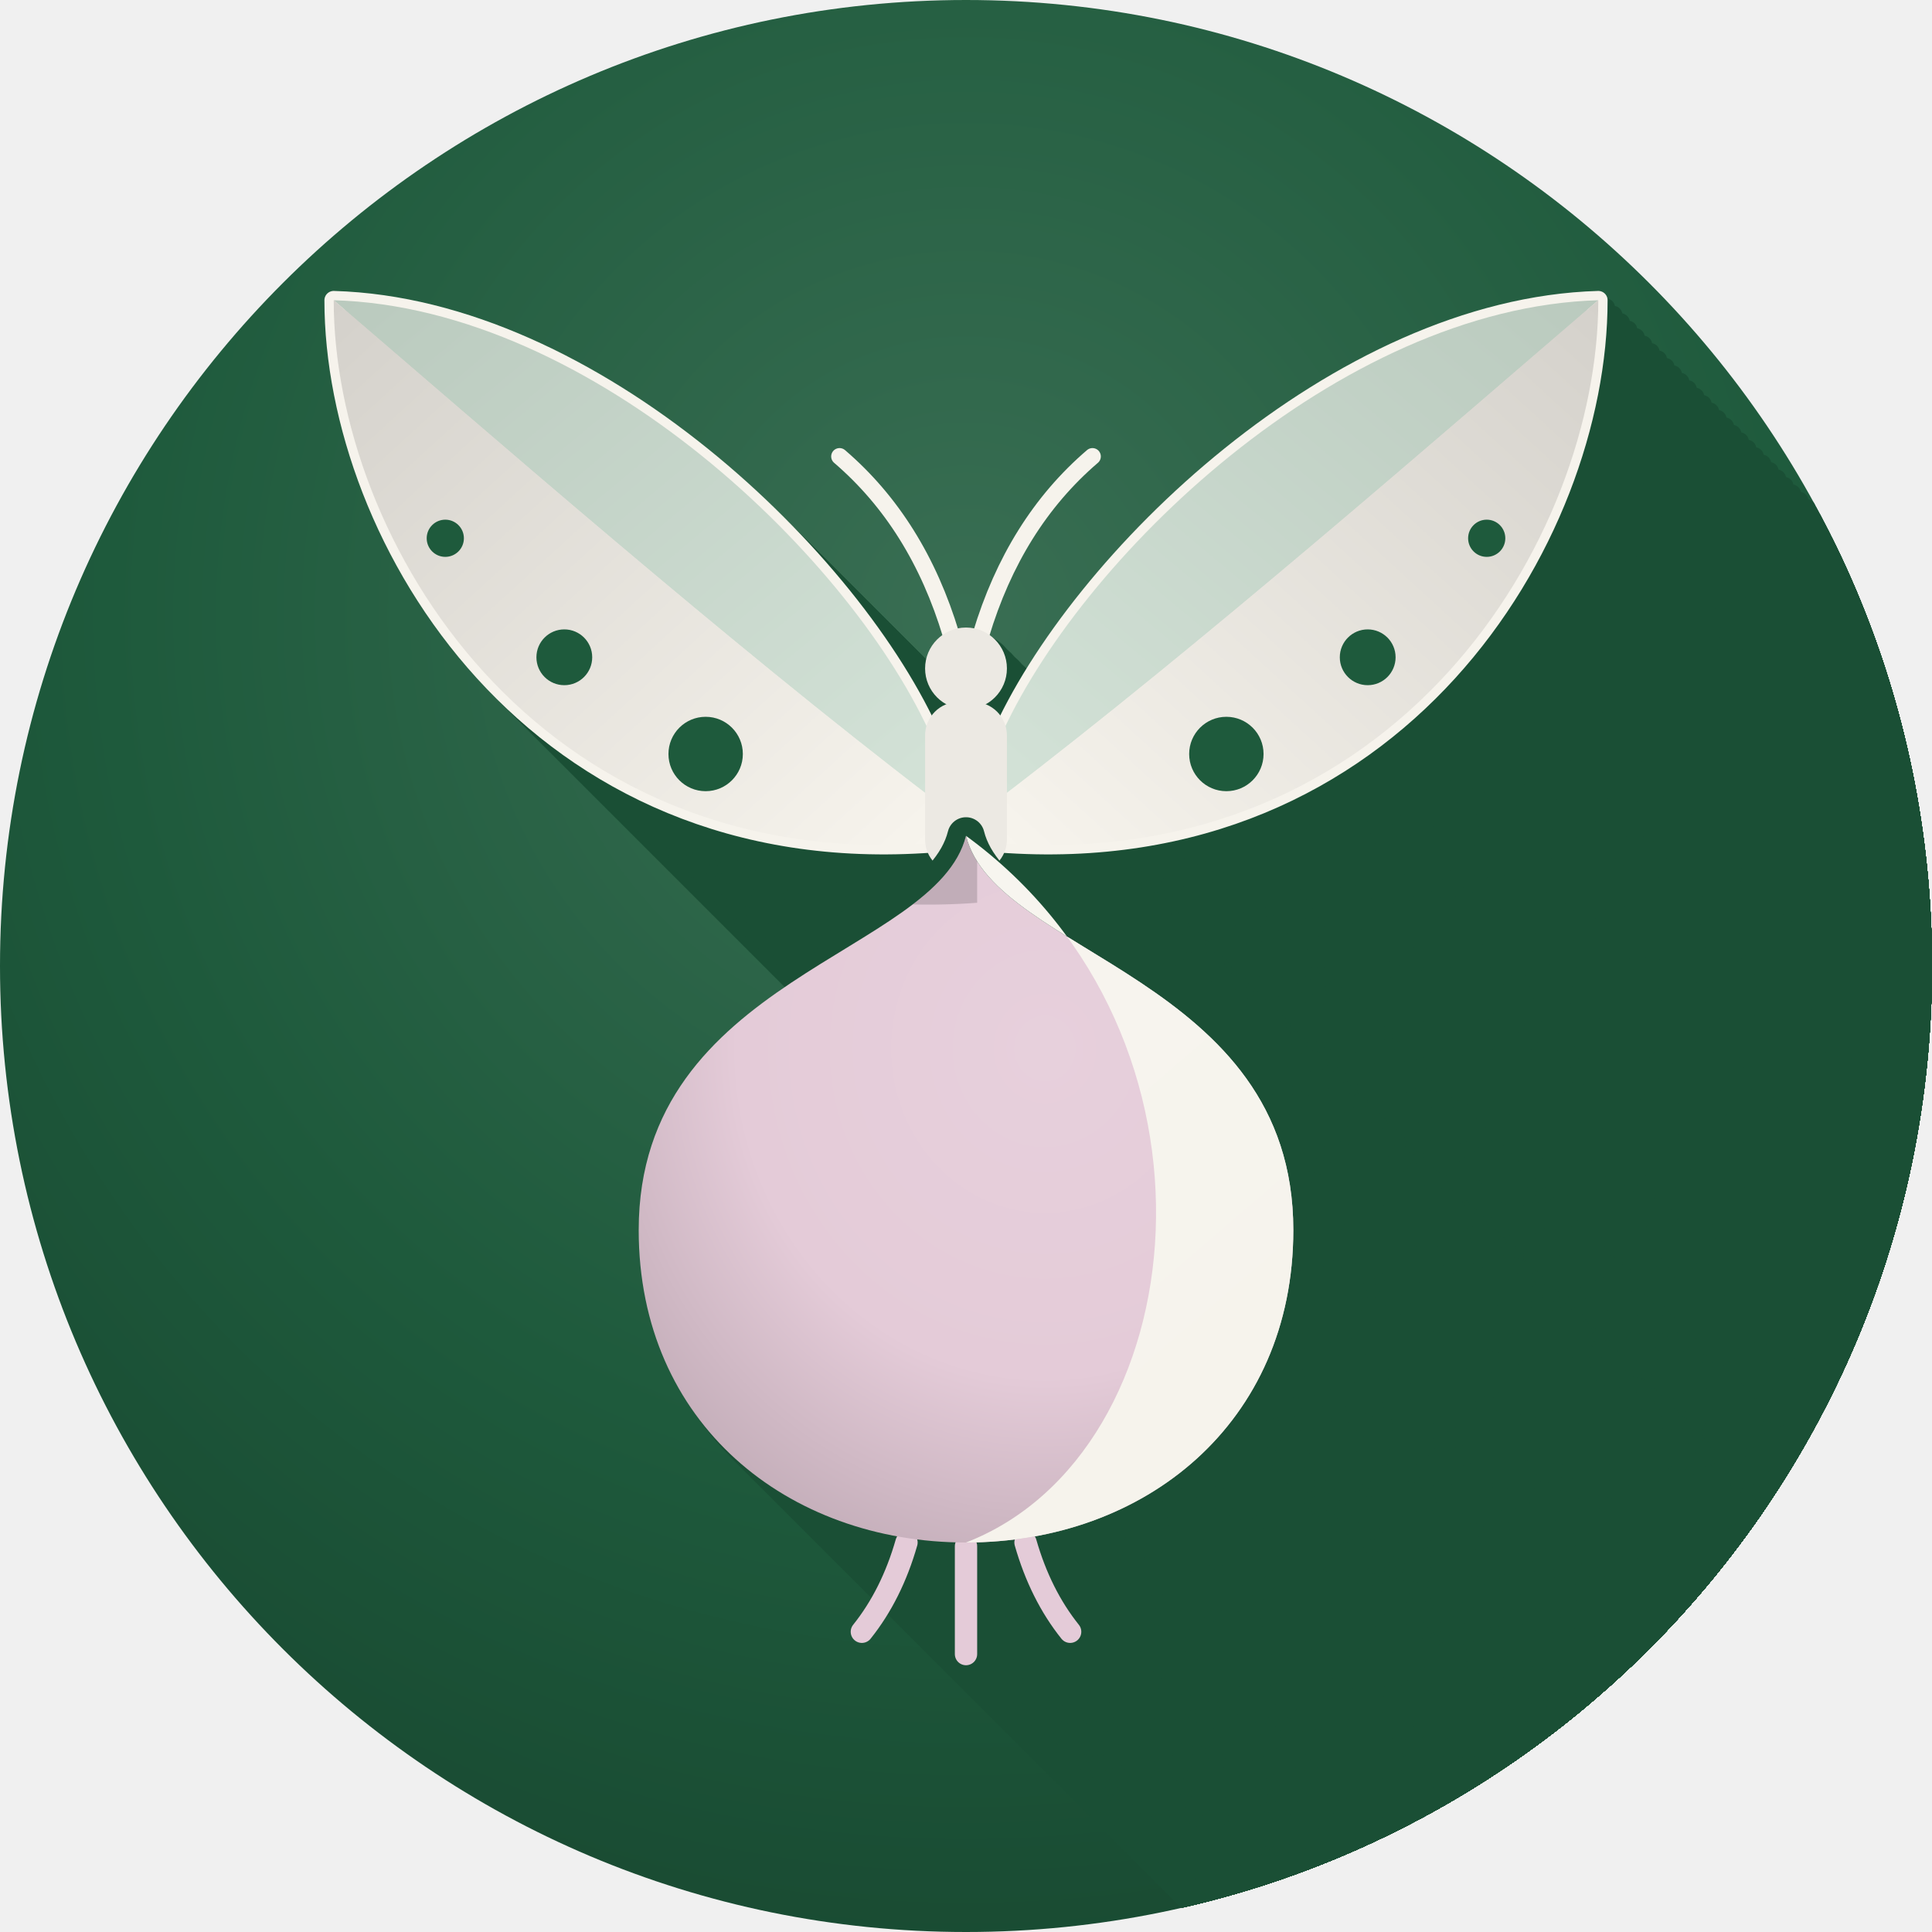
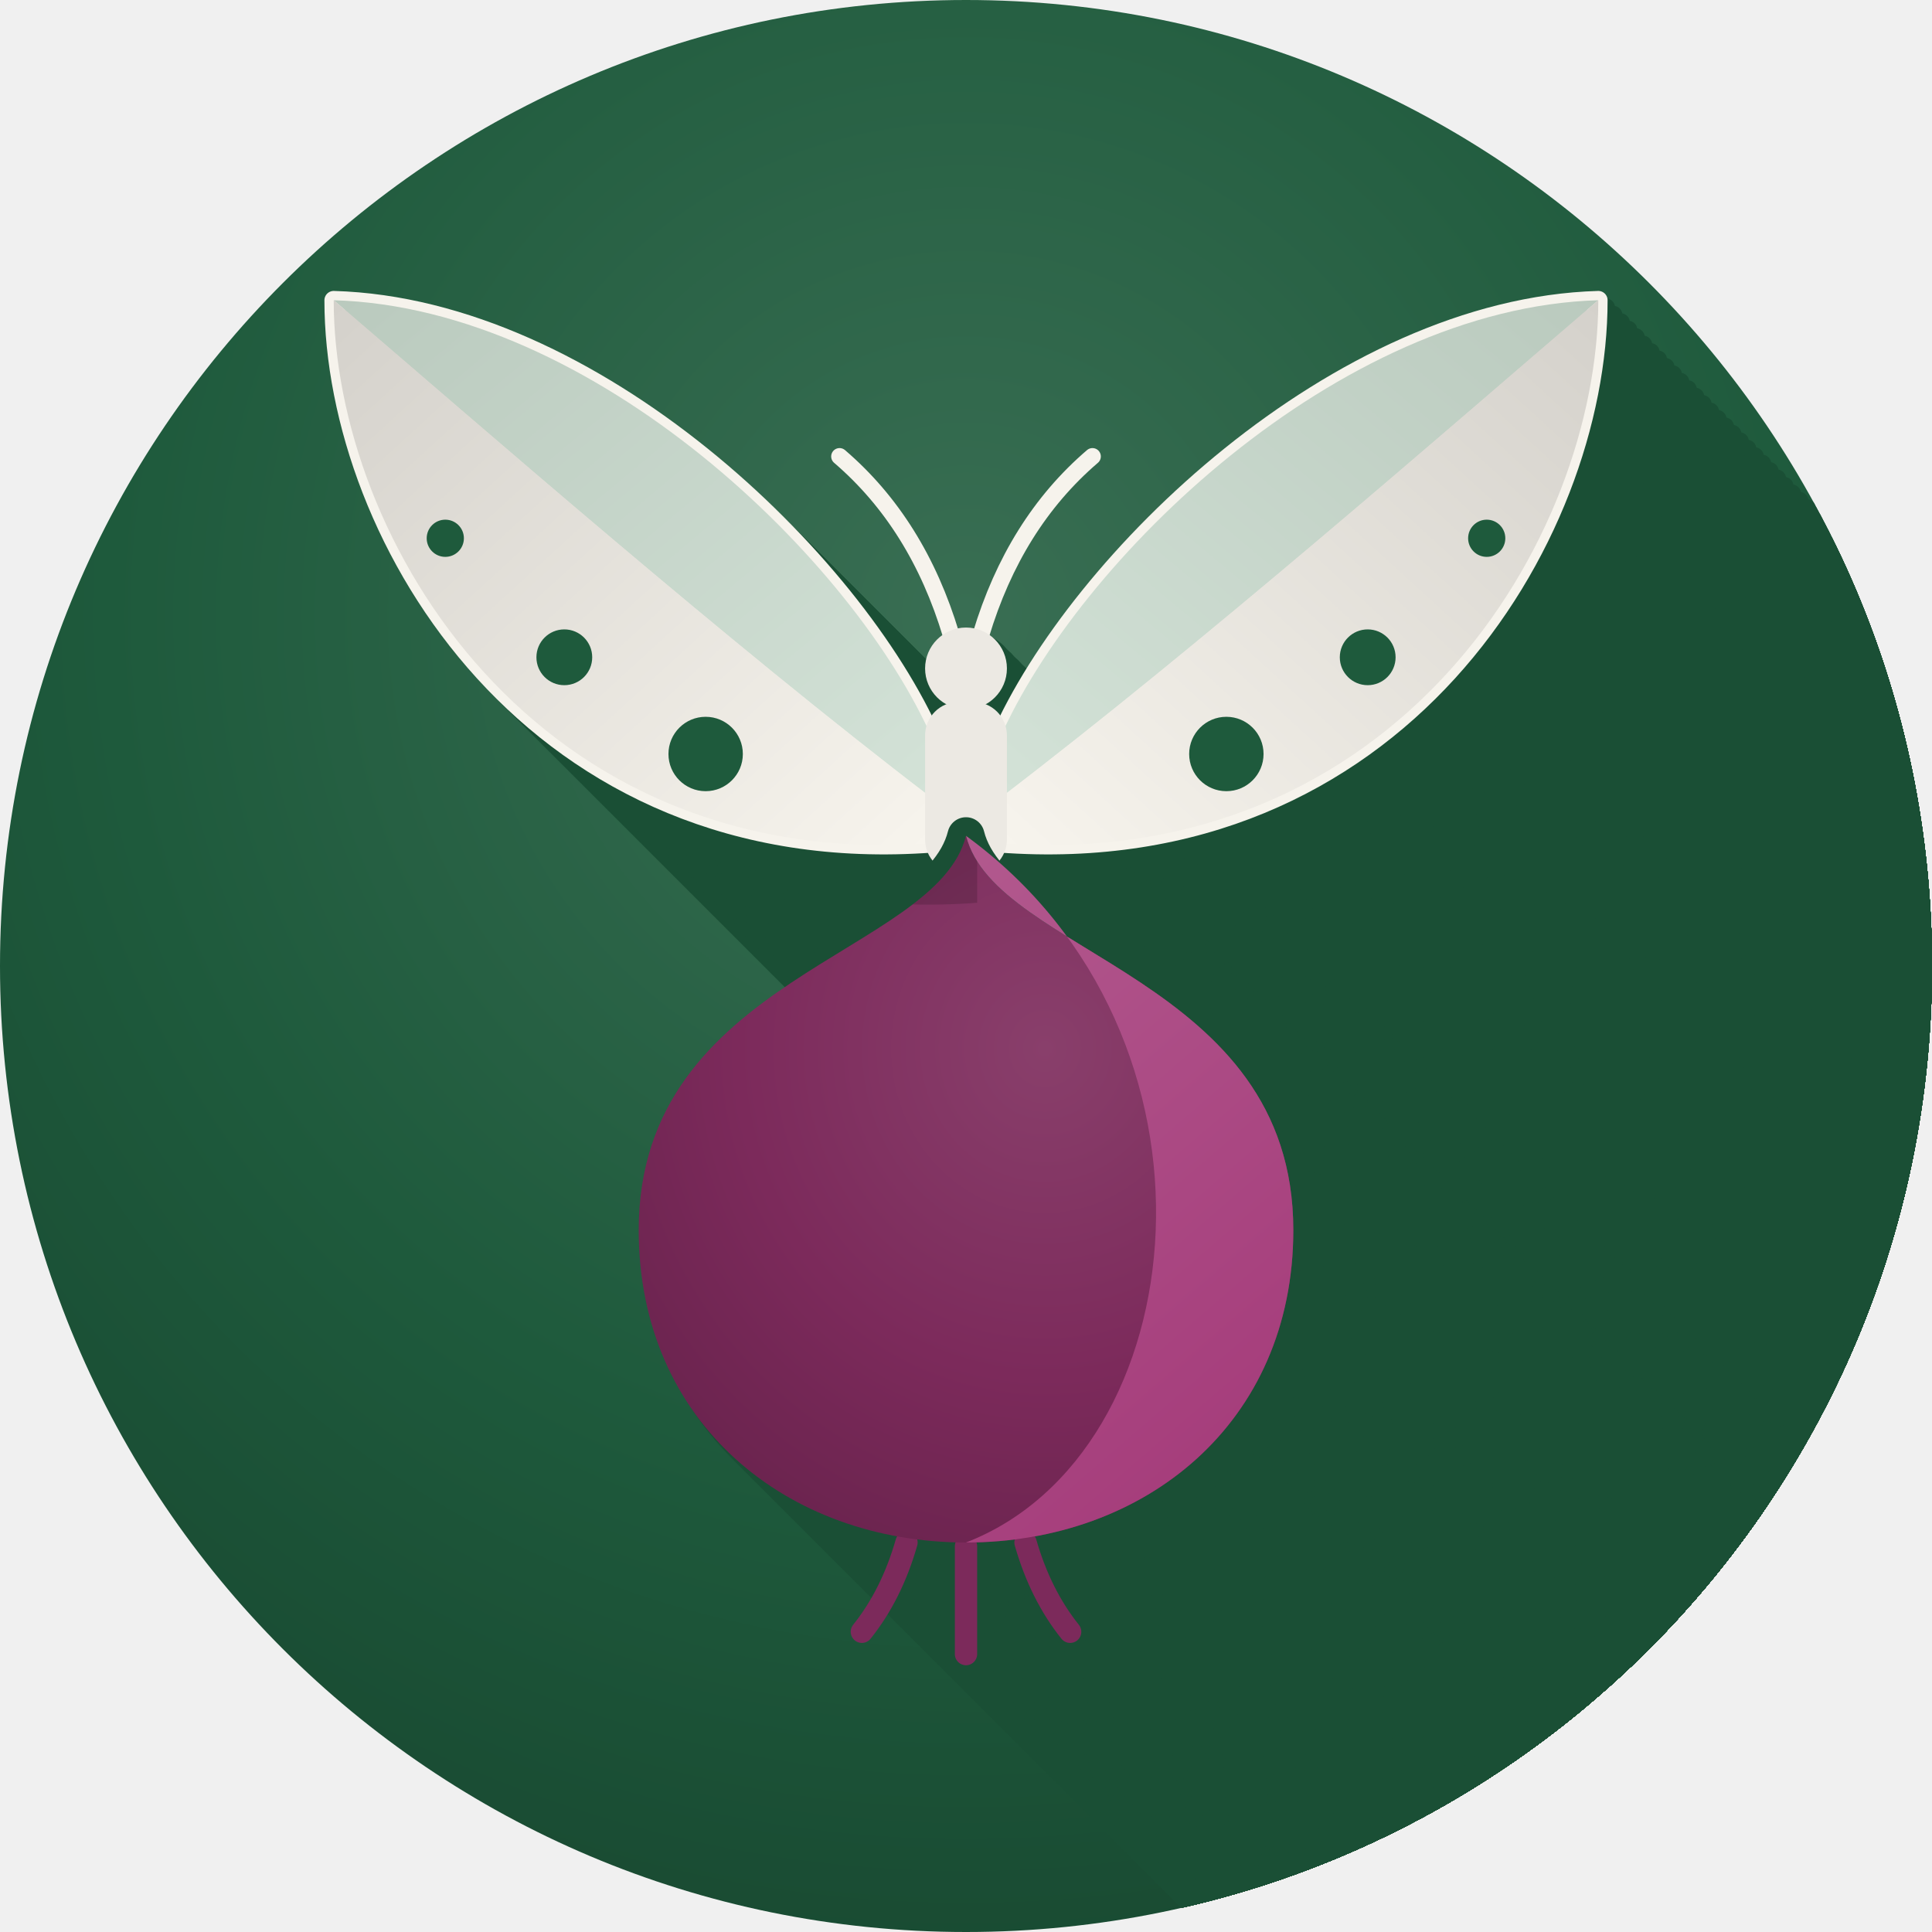
<svg xmlns="http://www.w3.org/2000/svg" viewBox="0 0 512 512" width="512" height="512">
  <defs>
    <radialGradient id="gD" cx="0.5" cy="0.32" r="0.8">
      <stop offset="0" stop-color="#396E53" />
      <stop offset="0.55" stop-color="#1E5A3C" />
      <stop offset="1" stop-color="#17442E" />
    </radialGradient>
  </defs>
  <circle cx="256.0" cy="256.0" r="256.0" fill="url(#gD)" />
  <defs>
    <clipPath id="cD">
      <circle cx="256.0" cy="256.0" r="256.0" />
    </clipPath>
  </defs>
  <g clip-path="url(#cD)">
    <g transform="translate(3.67 -15.06) scale(0.98567)">
      <defs>
        <linearGradient id="gWd" x1="1" y1="1" x2="0" y2="0">
          <stop offset="0" stop-color="#F7F4ED" />
          <stop offset="1" stop-color="#D4D1CB" />
        </linearGradient>
        <linearGradient id="gWl" x1="1" y1="1" x2="0" y2="0">
          <stop offset="0" stop-color="#D3E2D7" />
          <stop offset="1" stop-color="#BACABE" />
        </linearGradient>
        <radialGradient id="gB" cx="0.62" cy="0.30" r="0.85">
-           <stop offset="0" stop-color="#E7D0DC" />
-           <stop offset="0.55" stop-color="#E4CBD8" />
-           <stop offset="1" stop-color="#BBA6B1" />
+           <stop offset="0" stop-color="#893F6B" />
+           <stop offset="0.55" stop-color="#7C2A5B" />
+           <stop offset="1" stop-color="#66224B" />
        </radialGradient>
        <linearGradient id="gBl" x1="0" y1="0" x2="0.4" y2="1">
-           <stop offset="0" stop-color="#F7F5EF" />
-           <stop offset="1" stop-color="#F6F3EC" />
+           <stop offset="0" stop-color="#B2598E" />
+           <stop offset="1" stop-color="#A63E7C" />
        </linearGradient>
        <radialGradient id="gS" cx="0.5" cy="0" r="0.6">
          <stop offset="0" stop-color="#000" stop-opacity="0.22" />
          <stop offset="1" stop-color="#000" stop-opacity="0" />
        </radialGradient>
        <radialGradient id="gH" cx="0.68" cy="0.28" r="0.35">
          <stop offset="0" stop-color="#FFF" stop-opacity="0.16" />
          <stop offset="1" stop-color="#FFF" stop-opacity="0" />
        </radialGradient>
        <clipPath id="cB">
          <path d="M 256 240 C 264 272, 344 278, 344 346 C 344 398, 304 430, 256 430 C 208 430, 168 398, 168 346 C 168 278, 248 272, 256 240 Z" />
        </clipPath>
        <g id="silW">
          <path d="M 247 214 C 226 166, 156 98, 86 96 C 86 160, 140 250, 247 242 Z" stroke-width="5" stroke-linejoin="round" />
          <g transform="translate(512 0) scale(-1 1)">
            <path d="M 247 214 C 226 166, 156 98, 86 96 C 86 160, 140 250, 247 242 Z" stroke-width="5" stroke-linejoin="round" />
          </g>
        </g>
        <g id="sil">
          <use href="#silW" />
          <rect x="245" y="204" width="22" height="46" rx="9" />
          <path d="M 256 240 C 264 272, 344 278, 344 346 C 344 398, 304 430, 256 430 C 208 430, 168 398, 168 346 C 168 278, 248 272, 256 240 Z" />
          <circle cx="256" cy="195" r="11" />
        </g>
        <mask id="mW" maskUnits="userSpaceOnUse" x="0" y="0" width="512" height="512">
          <rect width="512" height="512" fill="#fff" />
          <path d="M 256 240 C 264 272, 344 278, 344 346 C 344 398, 304 430, 256 430 C 208 430, 168 398, 168 346 C 168 278, 248 272, 256 240 Z" fill="#000" stroke="#000" stroke-width="10" stroke-linejoin="round" />
        </mask>
      </defs>
      <g fill="#1A4F35" stroke="#1A4F35">
        <use href="#sil" transform="translate(2 2)" />
        <use href="#sil" transform="translate(4 4)" />
        <use href="#sil" transform="translate(6 6)" />
        <use href="#sil" transform="translate(8 8)" />
        <use href="#sil" transform="translate(10 10)" />
        <use href="#sil" transform="translate(12 12)" />
        <use href="#sil" transform="translate(14 14)" />
        <use href="#sil" transform="translate(16 16)" />
        <use href="#sil" transform="translate(18 18)" />
        <use href="#sil" transform="translate(20 20)" />
        <use href="#sil" transform="translate(22 22)" />
        <use href="#sil" transform="translate(24 24)" />
        <use href="#sil" transform="translate(26 26)" />
        <use href="#sil" transform="translate(28 28)" />
        <use href="#sil" transform="translate(30 30)" />
        <use href="#sil" transform="translate(32 32)" />
        <use href="#sil" transform="translate(34 34)" />
        <use href="#sil" transform="translate(36 36)" />
        <use href="#sil" transform="translate(38 38)" />
        <use href="#sil" transform="translate(40 40)" />
        <use href="#sil" transform="translate(42 42)" />
        <use href="#sil" transform="translate(44 44)" />
        <use href="#sil" transform="translate(46 46)" />
        <use href="#sil" transform="translate(48 48)" />
        <use href="#sil" transform="translate(50 50)" />
        <use href="#sil" transform="translate(52 52)" />
        <use href="#sil" transform="translate(54 54)" />
        <use href="#sil" transform="translate(56 56)" />
        <use href="#sil" transform="translate(58 58)" />
        <use href="#sil" transform="translate(60 60)" />
        <use href="#sil" transform="translate(62 62)" />
        <use href="#sil" transform="translate(64 64)" />
        <use href="#sil" transform="translate(66 66)" />
        <use href="#sil" transform="translate(68 68)" />
        <use href="#sil" transform="translate(70 70)" />
        <use href="#sil" transform="translate(72 72)" />
        <use href="#sil" transform="translate(74 74)" />
        <use href="#sil" transform="translate(76 76)" />
        <use href="#sil" transform="translate(78 78)" />
        <use href="#sil" transform="translate(80 80)" />
        <use href="#sil" transform="translate(82 82)" />
        <use href="#sil" transform="translate(84 84)" />
        <use href="#sil" transform="translate(86 86)" />
        <use href="#sil" transform="translate(88 88)" />
        <use href="#sil" transform="translate(90 90)" />
        <use href="#sil" transform="translate(92 92)" />
        <use href="#sil" transform="translate(94 94)" />
        <use href="#sil" transform="translate(96 96)" />
        <use href="#sil" transform="translate(98 98)" />
        <use href="#sil" transform="translate(100 100)" />
        <use href="#sil" transform="translate(102 102)" />
        <use href="#sil" transform="translate(104 104)" />
        <use href="#sil" transform="translate(106 106)" />
        <use href="#sil" transform="translate(108 108)" />
        <use href="#sil" transform="translate(110 110)" />
        <use href="#sil" transform="translate(112 112)" />
        <use href="#sil" transform="translate(114 114)" />
        <use href="#sil" transform="translate(116 116)" />
        <use href="#sil" transform="translate(118 118)" />
        <use href="#sil" transform="translate(120 120)" />
        <use href="#sil" transform="translate(122 122)" />
        <use href="#sil" transform="translate(124 124)" />
        <use href="#sil" transform="translate(126 126)" />
        <use href="#sil" transform="translate(128 128)" />
        <use href="#sil" transform="translate(130 130)" />
        <use href="#sil" transform="translate(132 132)" />
        <use href="#sil" transform="translate(134 134)" />
        <use href="#sil" transform="translate(136 136)" />
        <use href="#sil" transform="translate(138 138)" />
        <use href="#sil" transform="translate(140 140)" />
        <use href="#sil" transform="translate(142 142)" />
        <use href="#sil" transform="translate(144 144)" />
        <use href="#sil" transform="translate(146 146)" />
        <use href="#sil" transform="translate(148 148)" />
        <use href="#sil" transform="translate(150 150)" />
        <use href="#sil" transform="translate(152 152)" />
        <use href="#sil" transform="translate(154 154)" />
        <use href="#sil" transform="translate(156 156)" />
        <use href="#sil" transform="translate(158 158)" />
        <use href="#sil" transform="translate(160 160)" />
        <use href="#sil" transform="translate(162 162)" />
        <use href="#sil" transform="translate(164 164)" />
        <use href="#sil" transform="translate(166 166)" />
        <use href="#sil" transform="translate(168 168)" />
        <use href="#sil" transform="translate(170 170)" />
        <use href="#sil" transform="translate(172 172)" />
        <use href="#sil" transform="translate(174 174)" />
        <use href="#sil" transform="translate(176 176)" />
        <use href="#sil" transform="translate(178 178)" />
        <use href="#sil" transform="translate(180 180)" />
        <use href="#sil" transform="translate(182 182)" />
        <use href="#sil" transform="translate(184 184)" />
        <use href="#sil" transform="translate(186 186)" />
        <use href="#sil" transform="translate(188 188)" />
        <use href="#sil" transform="translate(190 190)" />
        <use href="#sil" transform="translate(192 192)" />
        <use href="#sil" transform="translate(194 194)" />
        <use href="#sil" transform="translate(196 196)" />
        <use href="#sil" transform="translate(198 198)" />
        <use href="#sil" transform="translate(200 200)" />
        <use href="#sil" transform="translate(202 202)" />
        <use href="#sil" transform="translate(204 204)" />
        <use href="#sil" transform="translate(206 206)" />
        <use href="#sil" transform="translate(208 208)" />
        <use href="#sil" transform="translate(210 210)" />
        <use href="#sil" transform="translate(212 212)" />
        <use href="#sil" transform="translate(214 214)" />
        <use href="#sil" transform="translate(216 216)" />
        <use href="#sil" transform="translate(218 218)" />
        <use href="#sil" transform="translate(220 220)" />
        <use href="#sil" transform="translate(222 222)" />
        <use href="#sil" transform="translate(224 224)" />
        <use href="#sil" transform="translate(226 226)" />
        <use href="#sil" transform="translate(228 228)" />
        <use href="#sil" transform="translate(230 230)" />
        <use href="#sil" transform="translate(232 232)" />
        <use href="#sil" transform="translate(234 234)" />
        <use href="#sil" transform="translate(236 236)" />
        <use href="#sil" transform="translate(238 238)" />
        <use href="#sil" transform="translate(240 240)" />
        <use href="#sil" transform="translate(242 242)" />
        <use href="#sil" transform="translate(244 244)" />
        <use href="#sil" transform="translate(246 246)" />
        <use href="#sil" transform="translate(248 248)" />
        <use href="#sil" transform="translate(250 250)" />
        <use href="#sil" transform="translate(252 252)" />
        <use href="#sil" transform="translate(254 254)" />
        <use href="#sil" transform="translate(256 256)" />
        <use href="#sil" transform="translate(258 258)" />
        <use href="#sil" transform="translate(260 260)" />
        <use href="#sil" transform="translate(262 262)" />
        <use href="#sil" transform="translate(264 264)" />
        <use href="#sil" transform="translate(266 266)" />
        <use href="#sil" transform="translate(268 268)" />
        <use href="#sil" transform="translate(270 270)" />
        <use href="#sil" transform="translate(272 272)" />
        <use href="#sil" transform="translate(274 274)" />
        <use href="#sil" transform="translate(276 276)" />
        <use href="#sil" transform="translate(278 278)" />
        <use href="#sil" transform="translate(280 280)" />
        <use href="#sil" transform="translate(282 282)" />
        <use href="#sil" transform="translate(284 284)" />
        <use href="#sil" transform="translate(286 286)" />
        <use href="#sil" transform="translate(288 288)" />
        <use href="#sil" transform="translate(290 290)" />
        <use href="#sil" transform="translate(292 292)" />
        <use href="#sil" transform="translate(294 294)" />
        <use href="#sil" transform="translate(296 296)" />
        <use href="#sil" transform="translate(298 298)" />
        <use href="#sil" transform="translate(300 300)" />
        <use href="#sil" transform="translate(302 302)" />
        <use href="#sil" transform="translate(304 304)" />
        <use href="#sil" transform="translate(306 306)" />
        <use href="#sil" transform="translate(308 308)" />
        <use href="#sil" transform="translate(310 310)" />
        <use href="#sil" transform="translate(312 312)" />
        <use href="#sil" transform="translate(314 314)" />
        <use href="#sil" transform="translate(316 316)" />
        <use href="#sil" transform="translate(318 318)" />
        <use href="#sil" transform="translate(320 320)" />
        <use href="#sil" transform="translate(322 322)" />
        <use href="#sil" transform="translate(324 324)" />
        <use href="#sil" transform="translate(326 326)" />
        <use href="#sil" transform="translate(328 328)" />
        <use href="#sil" transform="translate(330 330)" />
        <use href="#sil" transform="translate(332 332)" />
        <use href="#sil" transform="translate(334 334)" />
        <use href="#sil" transform="translate(336 336)" />
        <use href="#sil" transform="translate(338 338)" />
        <use href="#sil" transform="translate(340 340)" />
        <use href="#sil" transform="translate(342 342)" />
        <use href="#sil" transform="translate(344 344)" />
        <use href="#sil" transform="translate(346 346)" />
        <use href="#sil" transform="translate(348 348)" />
        <use href="#sil" transform="translate(350 350)" />
        <use href="#sil" transform="translate(352 352)" />
        <use href="#sil" transform="translate(354 354)" />
        <use href="#sil" transform="translate(356 356)" />
        <use href="#sil" transform="translate(358 358)" />
        <use href="#sil" transform="translate(360 360)" />
        <use href="#sil" transform="translate(362 362)" />
        <use href="#sil" transform="translate(364 364)" />
        <use href="#sil" transform="translate(366 366)" />
        <use href="#sil" transform="translate(368 368)" />
        <use href="#sil" transform="translate(370 370)" />
        <use href="#sil" transform="translate(372 372)" />
        <use href="#sil" transform="translate(374 374)" />
        <use href="#sil" transform="translate(376 376)" />
        <use href="#sil" transform="translate(378 378)" />
        <use href="#sil" transform="translate(380 380)" />
        <use href="#sil" transform="translate(382 382)" />
        <use href="#sil" transform="translate(384 384)" />
        <use href="#sil" transform="translate(386 386)" />
        <use href="#sil" transform="translate(388 388)" />
        <use href="#sil" transform="translate(390 390)" />
        <use href="#sil" transform="translate(392 392)" />
        <use href="#sil" transform="translate(394 394)" />
        <use href="#sil" transform="translate(396 396)" />
        <use href="#sil" transform="translate(398 398)" />
        <use href="#sil" transform="translate(400 400)" />
        <use href="#sil" transform="translate(402 402)" />
        <use href="#sil" transform="translate(404 404)" />
        <use href="#sil" transform="translate(406 406)" />
        <use href="#sil" transform="translate(408 408)" />
        <use href="#sil" transform="translate(410 410)" />
        <use href="#sil" transform="translate(412 412)" />
        <use href="#sil" transform="translate(414 414)" />
        <use href="#sil" transform="translate(416 416)" />
        <use href="#sil" transform="translate(418 418)" />
        <use href="#sil" transform="translate(420 420)" />
        <use href="#sil" transform="translate(422 422)" />
        <use href="#sil" transform="translate(424 424)" />
        <use href="#sil" transform="translate(426 426)" />
        <use href="#sil" transform="translate(428 428)" />
        <use href="#sil" transform="translate(430 430)" />
        <use href="#sil" transform="translate(432 432)" />
        <use href="#sil" transform="translate(434 434)" />
        <use href="#sil" transform="translate(436 436)" />
        <use href="#sil" transform="translate(438 438)" />
        <use href="#sil" transform="translate(440 440)" />
        <use href="#sil" transform="translate(442 442)" />
        <use href="#sil" transform="translate(444 444)" />
        <use href="#sil" transform="translate(446 446)" />
        <use href="#sil" transform="translate(448 448)" />
        <use href="#sil" transform="translate(450 450)" />
        <use href="#sil" transform="translate(452 452)" />
        <use href="#sil" transform="translate(454 454)" />
        <use href="#sil" transform="translate(456 456)" />
        <use href="#sil" transform="translate(458 458)" />
        <use href="#sil" transform="translate(460 460)" />
        <use href="#sil" transform="translate(462 462)" />
        <use href="#sil" transform="translate(464 464)" />
        <use href="#sil" transform="translate(466 466)" />
        <use href="#sil" transform="translate(468 468)" />
        <use href="#sil" transform="translate(470 470)" />
        <use href="#sil" transform="translate(472 472)" />
        <use href="#sil" transform="translate(474 474)" />
        <use href="#sil" transform="translate(476 476)" />
        <use href="#sil" transform="translate(478 478)" />
        <use href="#sil" transform="translate(480 480)" />
        <use href="#sil" transform="translate(482 482)" />
        <use href="#sil" transform="translate(484 484)" />
        <use href="#sil" transform="translate(486 486)" />
        <use href="#sil" transform="translate(488 488)" />
        <use href="#sil" transform="translate(490 490)" />
        <use href="#sil" transform="translate(492 492)" />
        <use href="#sil" transform="translate(494 494)" />
        <use href="#sil" transform="translate(496 496)" />
        <use href="#sil" transform="translate(498 498)" />
        <use href="#sil" transform="translate(500 500)" />
        <use href="#sil" transform="translate(502 502)" />
        <use href="#sil" transform="translate(504 504)" />
        <use href="#sil" transform="translate(506 506)" />
        <use href="#sil" transform="translate(508 508)" />
        <use href="#sil" transform="translate(510 510)" />
        <use href="#sil" transform="translate(512 512)" />
        <use href="#sil" transform="translate(514 514)" />
        <use href="#sil" transform="translate(516 516)" />
        <use href="#sil" transform="translate(518 518)" />
        <use href="#sil" transform="translate(520 520)" />
        <use href="#sil" transform="translate(522 522)" />
        <use href="#sil" transform="translate(524 524)" />
        <use href="#sil" transform="translate(526 526)" />
        <use href="#sil" transform="translate(528 528)" />
        <use href="#sil" transform="translate(530 530)" />
        <use href="#sil" transform="translate(532 532)" />
        <use href="#sil" transform="translate(534 534)" />
        <use href="#sil" transform="translate(536 536)" />
        <use href="#sil" transform="translate(538 538)" />
        <use href="#sil" transform="translate(540 540)" />
        <use href="#sil" transform="translate(542 542)" />
        <use href="#sil" transform="translate(544 544)" />
        <use href="#sil" transform="translate(546 546)" />
        <use href="#sil" transform="translate(548 548)" />
        <use href="#sil" transform="translate(550 550)" />
        <use href="#sil" transform="translate(552 552)" />
        <use href="#sil" transform="translate(554 554)" />
        <use href="#sil" transform="translate(556 556)" />
        <use href="#sil" transform="translate(558 558)" />
        <use href="#sil" transform="translate(560 560)" />
        <use href="#sil" transform="translate(562 562)" />
        <use href="#sil" transform="translate(564 564)" />
        <use href="#sil" transform="translate(566 566)" />
        <use href="#sil" transform="translate(568 568)" />
        <use href="#sil" transform="translate(570 570)" />
        <use href="#sil" transform="translate(572 572)" />
        <use href="#sil" transform="translate(574 574)" />
        <use href="#sil" transform="translate(576 576)" />
        <use href="#sil" transform="translate(578 578)" />
        <use href="#sil" transform="translate(580 580)" />
        <use href="#sil" transform="translate(582 582)" />
        <use href="#sil" transform="translate(584 584)" />
        <use href="#sil" transform="translate(586 586)" />
        <use href="#sil" transform="translate(588 588)" />
        <use href="#sil" transform="translate(590 590)" />
        <use href="#sil" transform="translate(592 592)" />
        <use href="#sil" transform="translate(594 594)" />
        <use href="#sil" transform="translate(596 596)" />
        <use href="#sil" transform="translate(598 598)" />
        <use href="#sil" transform="translate(600 600)" />
        <use href="#sil" transform="translate(602 602)" />
        <use href="#sil" transform="translate(604 604)" />
        <use href="#sil" transform="translate(606 606)" />
        <use href="#sil" transform="translate(608 608)" />
        <use href="#sil" transform="translate(610 610)" />
        <use href="#sil" transform="translate(612 612)" />
        <use href="#sil" transform="translate(614 614)" />
        <use href="#sil" transform="translate(616 616)" />
        <use href="#sil" transform="translate(618 618)" />
        <use href="#sil" transform="translate(620 620)" />
        <use href="#sil" transform="translate(622 622)" />
        <use href="#sil" transform="translate(624 624)" />
        <use href="#sil" transform="translate(626 626)" />
        <use href="#sil" transform="translate(628 628)" />
        <use href="#sil" transform="translate(630 630)" />
        <use href="#sil" transform="translate(632 632)" />
        <use href="#sil" transform="translate(634 634)" />
        <use href="#sil" transform="translate(636 636)" />
        <use href="#sil" transform="translate(638 638)" />
        <use href="#sil" transform="translate(640 640)" />
        <use href="#sil" transform="translate(642 642)" />
        <use href="#sil" transform="translate(644 644)" />
        <use href="#sil" transform="translate(646 646)" />
        <use href="#sil" transform="translate(648 648)" />
        <use href="#sil" transform="translate(650 650)" />
        <use href="#sil" transform="translate(652 652)" />
        <use href="#sil" transform="translate(654 654)" />
        <use href="#sil" transform="translate(656 656)" />
        <use href="#sil" transform="translate(658 658)" />
        <use href="#sil" transform="translate(660 660)" />
        <use href="#sil" transform="translate(662 662)" />
        <use href="#sil" transform="translate(664 664)" />
        <use href="#sil" transform="translate(666 666)" />
        <use href="#sil" transform="translate(668 668)" />
        <use href="#sil" transform="translate(670 670)" />
        <use href="#sil" transform="translate(672 672)" />
        <use href="#sil" transform="translate(674 674)" />
        <use href="#sil" transform="translate(676 676)" />
        <use href="#sil" transform="translate(678 678)" />
        <use href="#sil" transform="translate(680 680)" />
        <use href="#sil" transform="translate(682 682)" />
        <use href="#sil" transform="translate(684 684)" />
        <use href="#sil" transform="translate(686 686)" />
        <use href="#sil" transform="translate(688 688)" />
        <use href="#sil" transform="translate(690 690)" />
        <use href="#sil" transform="translate(692 692)" />
        <use href="#sil" transform="translate(694 694)" />
        <use href="#sil" transform="translate(696 696)" />
        <use href="#sil" transform="translate(698 698)" />
      </g>
      <g mask="url(#mW)">
        <path d="M 247 214 C 226 166, 156 98, 86 96 C 86 160, 140 250, 247 242 Z" fill="url(#gWd)" stroke="#F6F3EC" stroke-width="5" stroke-linejoin="round" />
        <path d="M 247 214 C 226 166, 156 98, 86 96 C 128 132, 192 188, 247 230 Z" fill="url(#gWl)" />
        <path d="M 86 96 C 86 160, 140 250, 247 242 L 247 230 C 192 188, 128 132, 86 96 Z" fill="url(#gWd)" />
        <circle cx="186" cy="218" r="10" fill="#1E5A3C" />
        <circle cx="148" cy="192" r="7.5" fill="#1E5A3C" />
        <circle cx="116" cy="160" r="5" fill="#1E5A3C" />
        <path d="M 252 186 C 246 166, 236 150, 222 138" stroke="#F6F3EC" stroke-width="4.5" stroke-linecap="round" fill="none" />
        <g transform="translate(512 0) scale(-1 1)">
          <path d="M 247 214 C 226 166, 156 98, 86 96 C 86 160, 140 250, 247 242 Z" fill="url(#gWd)" stroke="#F6F3EC" stroke-width="5" stroke-linejoin="round" />
          <path d="M 247 214 C 226 166, 156 98, 86 96 C 128 132, 192 188, 247 230 Z" fill="url(#gWl)" />
          <path d="M 86 96 C 86 160, 140 250, 247 242 L 247 230 C 192 188, 128 132, 86 96 Z" fill="url(#gWd)" />
          <circle cx="186" cy="218" r="10" fill="#1E5A3C" />
          <circle cx="148" cy="192" r="7.5" fill="#1E5A3C" />
          <circle cx="116" cy="160" r="5" fill="#1E5A3C" />
          <path d="M 252 186 C 246 166, 236 150, 222 138" stroke="#F6F3EC" stroke-width="4.5" stroke-linecap="round" fill="none" />
        </g>
        <rect fill="#ECE9E3" x="245" y="204" width="22" height="46" rx="9" />
      </g>
-       <path d="M 240 430 Q 236 444, 228 454 M 256 431 L 256 460 M 272 430 Q 276 444, 284 454" stroke="#E4CBD8" stroke-width="6" stroke-linecap="round" fill="none" />
+       <path d="M 240 430 Q 236 444, 228 454 M 256 431 L 256 460 M 272 430 Q 276 444, 284 454" stroke="#7C2A5B" stroke-width="6" stroke-linecap="round" fill="none" />
      <path d="M 256 240 C 264 272, 344 278, 344 346 C 344 398, 304 430, 256 430 C 208 430, 168 398, 168 346 C 168 278, 248 272, 256 240 Z" fill="url(#gB)" />
      <path d="M 256 240 C 264 272, 344 278, 344 346 C 344 398, 304 430, 256 430 C 318 406, 330 294, 256 240 Z" fill="url(#gBl)" />
      <g clip-path="url(#cB)">
        <use href="#silW" transform="translate(12 16)" fill="#000" fill-opacity="0.16" />
      </g>
      <circle cx="256" cy="195" r="11" fill="#ECE9E3" />
    </g>
  </g>
</svg>
